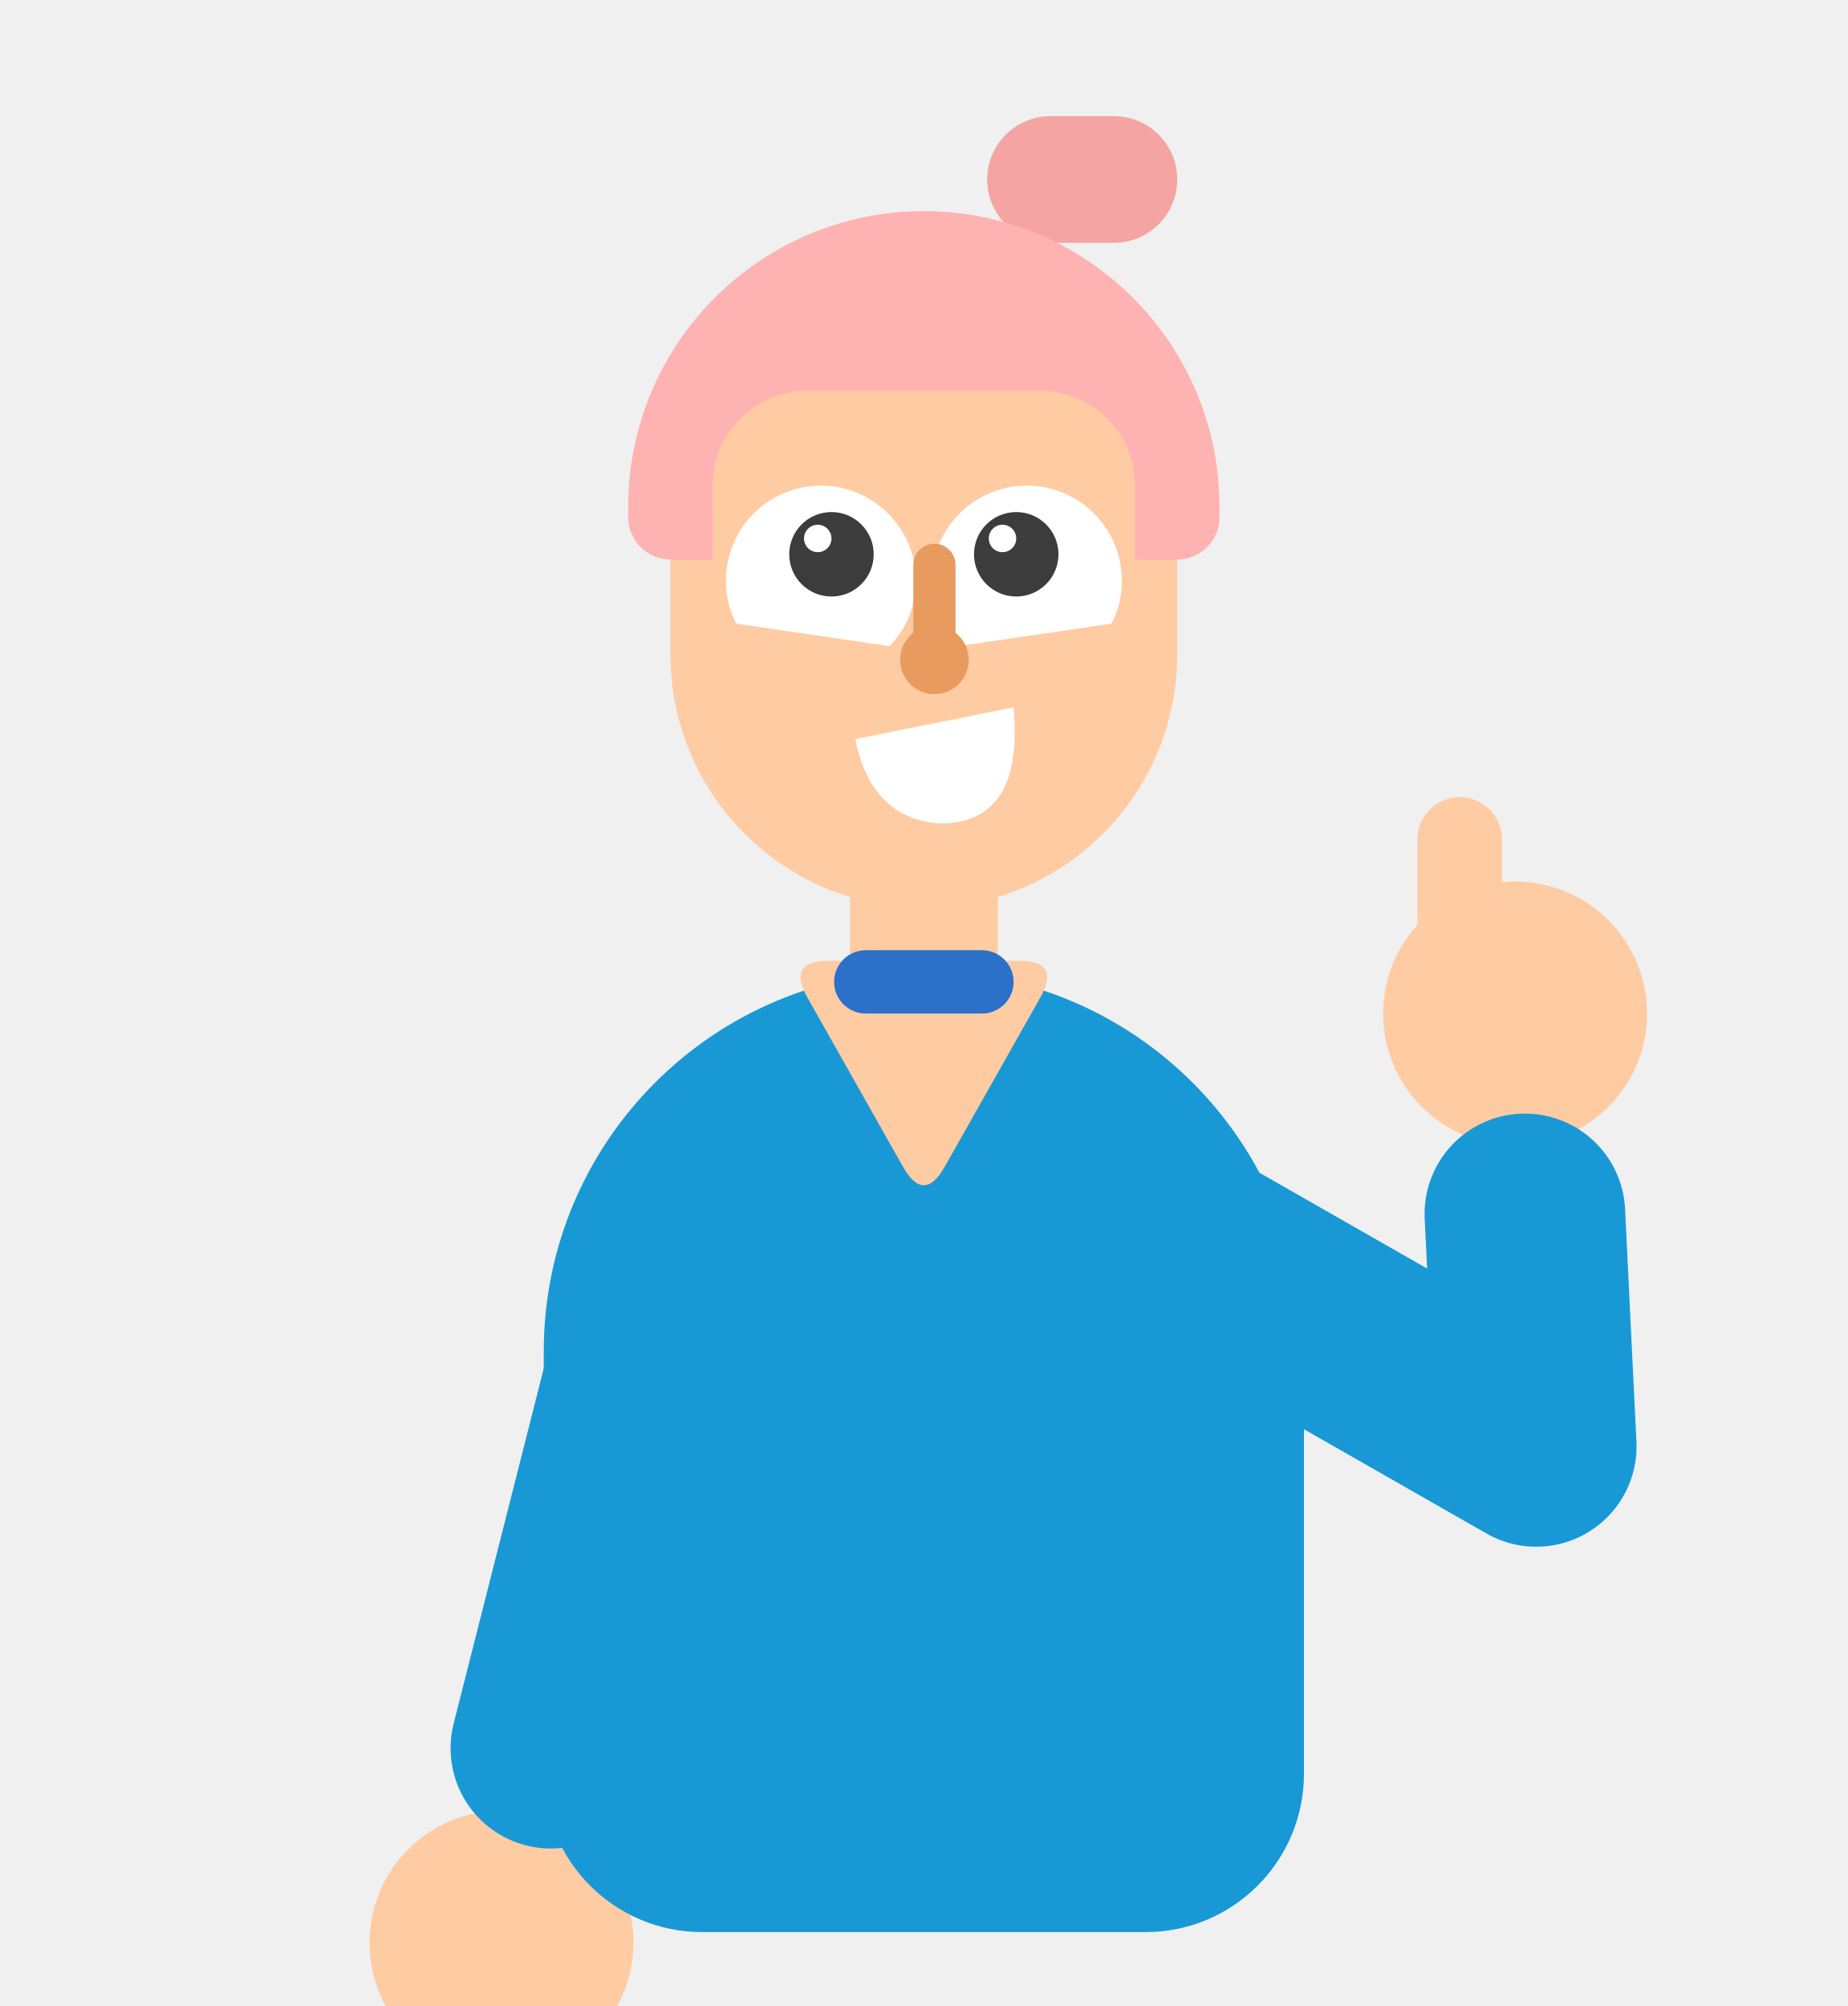
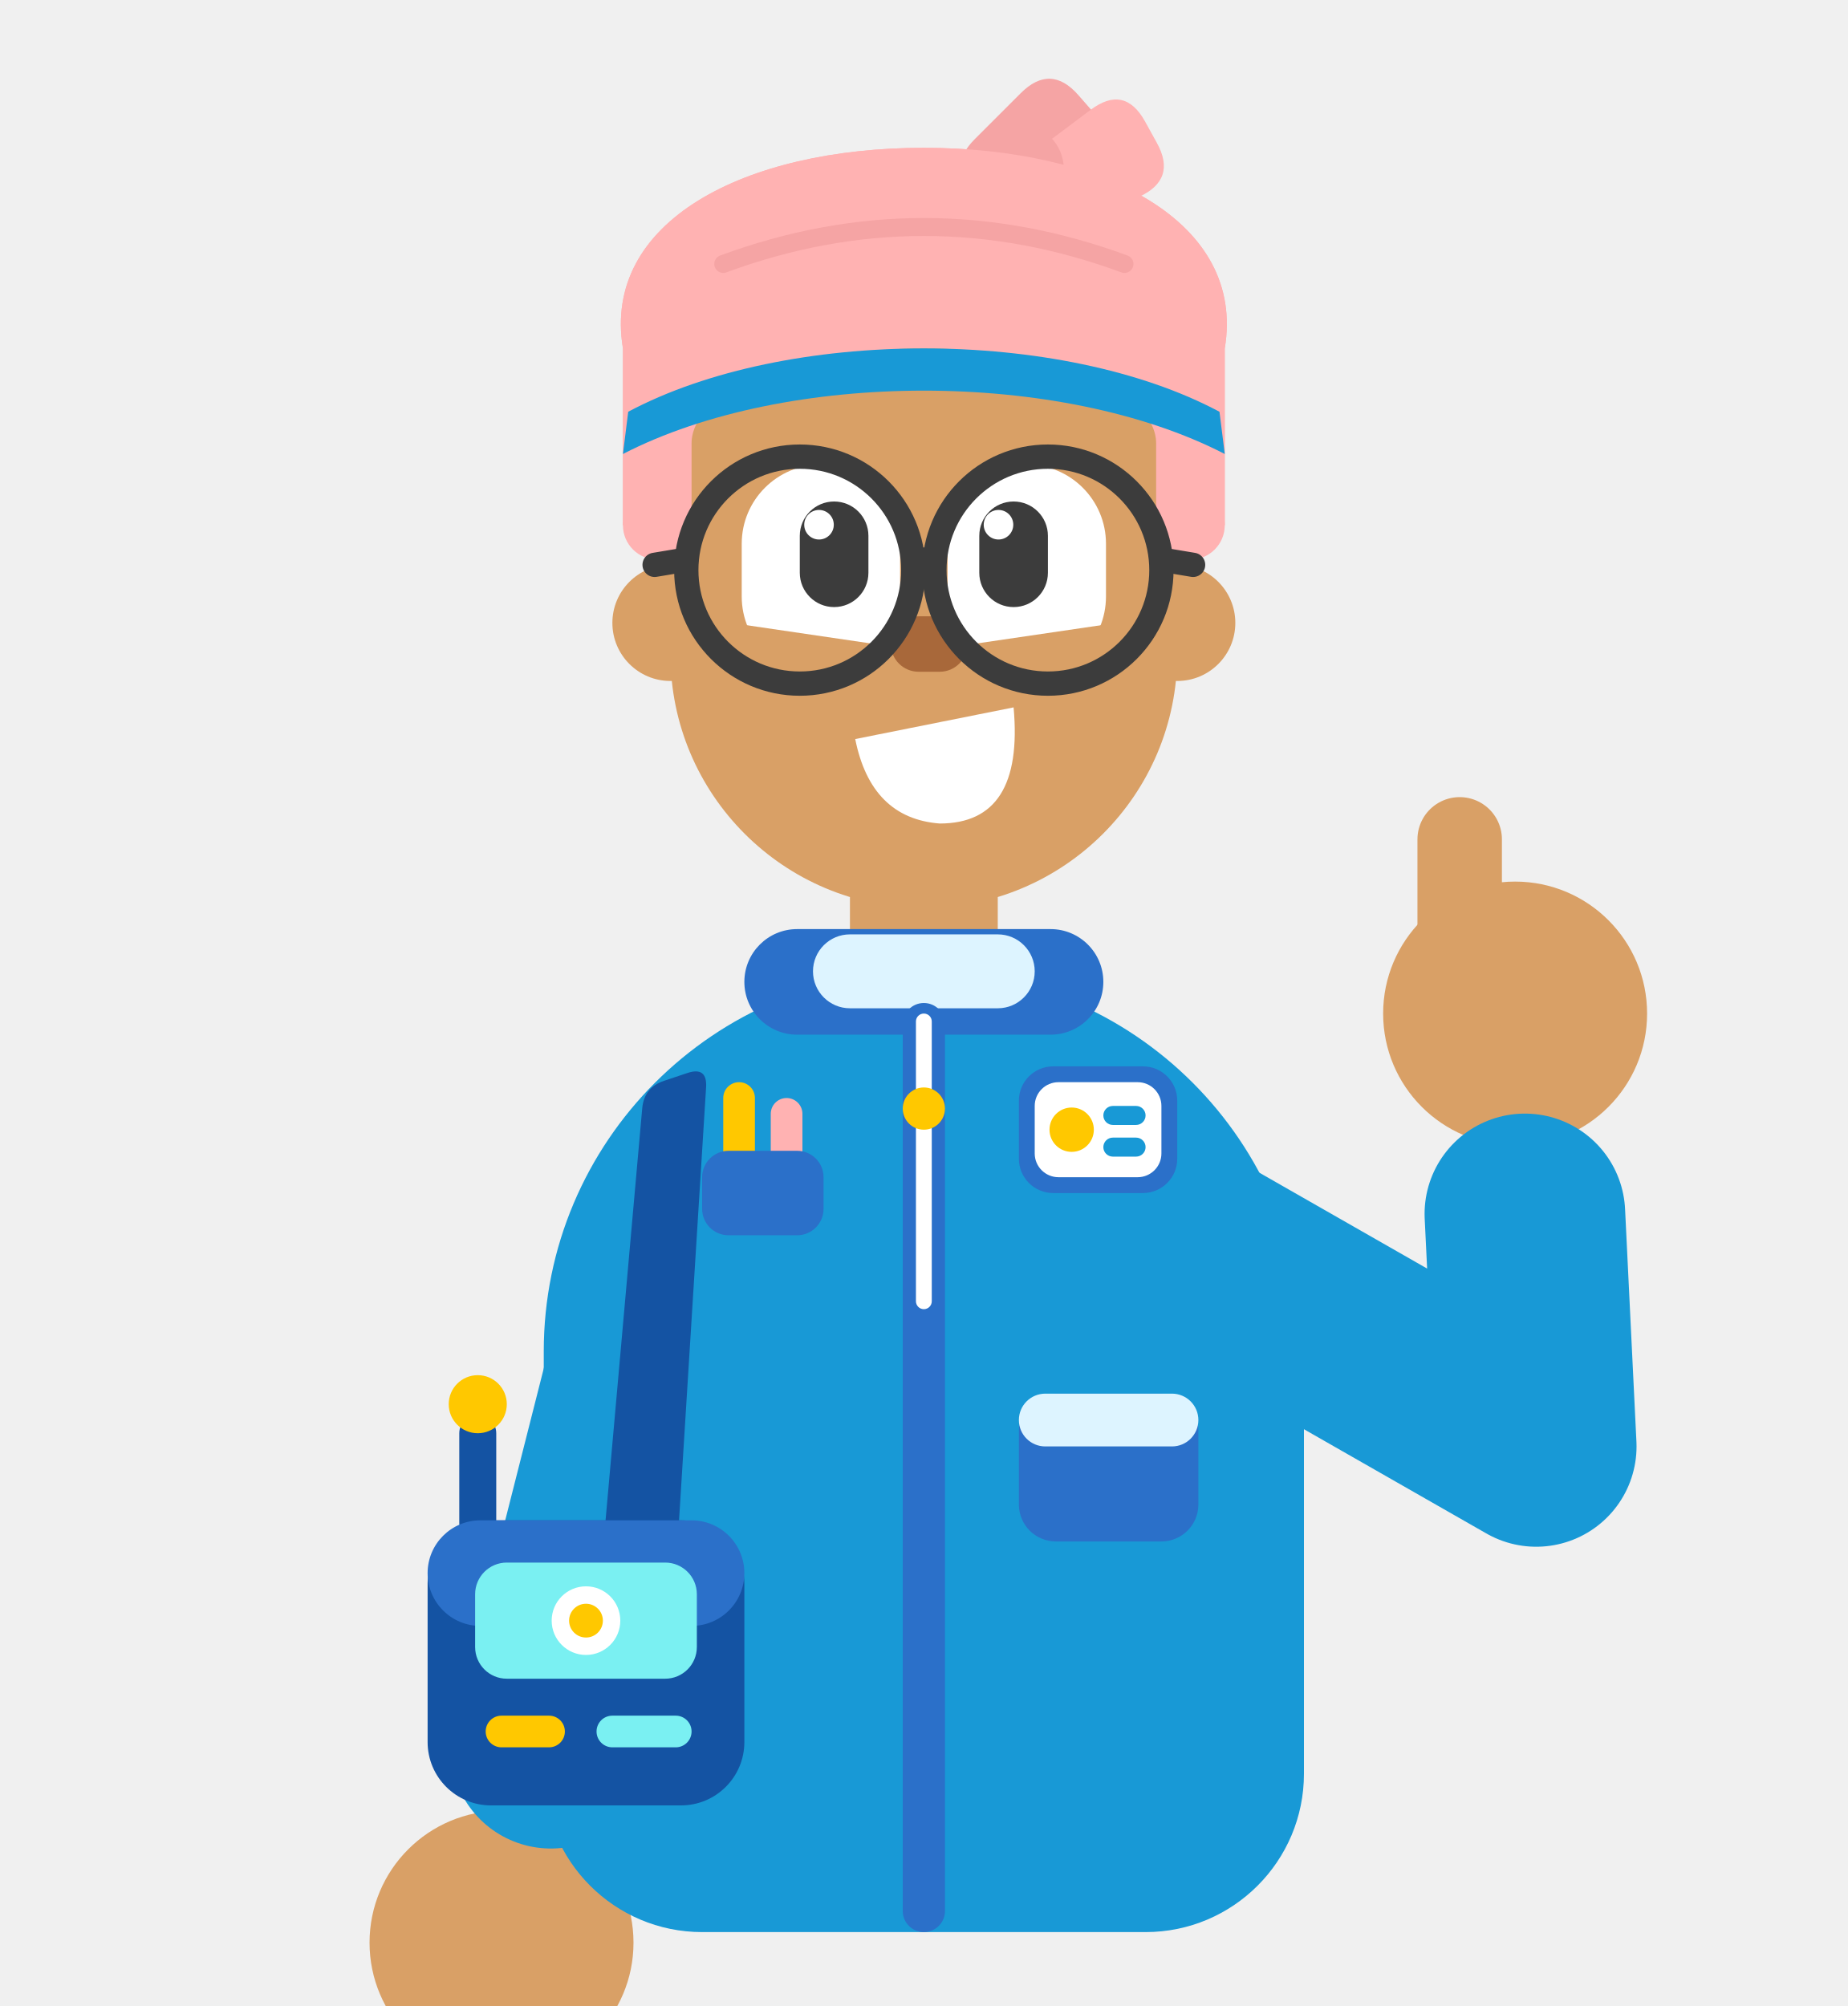
<svg xmlns="http://www.w3.org/2000/svg" width="350" height="380" viewBox="-175 -116 350 380">
-   <path d="M-105 252a25 25 0 1 0 50 0a25 25 0 1 0 -50 0Z" fill="#FFCBA3" />
+   <path d="M-57 -16.5V-50C-61 -74 -34 -88 0 -88C34 -88 61 -74 57 -50V-16.5Z" fill="#FFB2B2" />
+   <path d="M-105 252a25 25 0 1 0 50 0a25 25 0 1 0 -50 0Z" fill="#D9A066" />
  <path d="M-46 118L-70.65 215.17" fill="none" stroke="#1899D6" stroke-width="38" stroke-linecap="round" stroke-linejoin="round" />
-   <path d="M87 76a25 25 0 1 0 50 0a25 25 0 1 0 -50 0Z" fill="#FFCBA3" />
-   <path d="M101.5 76V43" fill="none" stroke="#FFCBA3" stroke-width="16" stroke-linecap="round" stroke-linejoin="round" />
+   <path d="M87 76a25 25 0 1 0 50 0a25 25 0 1 0 -50 0Z" fill="#D9A066" />
+   <path d="M101.5 76V43" fill="none" stroke="#D9A066" stroke-width="16" stroke-linecap="round" stroke-linejoin="round" />
  <path d="M46 118L116 158L113.85 113.95" fill="none" stroke="#1899D6" stroke-width="38" stroke-linecap="round" stroke-linejoin="round" />
-   <path d="M-8 40H8A6 6 0 0 1 14 46V74A6 6 0 0 1 8 80H-8A6 6 0 0 1 -14 74V46A6 6 0 0 1 -8 40Z" fill="#FFCBA3" />
-   <path d="M-8 40H8A6 6 0 0 1 14 46V48A6 6 0 0 1 8 54H-8A6 6 0 0 1 -14 48V46A6 6 0 0 1 -8 40Z" fill="#E99B5F" />
+   <path d="M-8 40H8A6 6 0 0 1 14 46V74A6 6 0 0 1 8 80H-8A6 6 0 0 1 -14 74V46A6 6 0 0 1 -8 40Z" fill="#D9A066" />
+   <path d="M-8 40H8A6 6 0 0 1 14 46V48A6 6 0 0 1 8 54H-8A6 6 0 0 1 -14 48V46A6 6 0 0 1 -8 40Z" fill="#A8683A" />
  <path d="M-72 140A72 72 0 0 1 72 140V220A30 30 0 0 1 42 250H-42A30 30 0 0 1 -72 220Z" fill="#1899D6" />
-   <path d="M-22.06 72.96Q-26 66 -18 66L18 66Q26 66 22.06 72.96L3.94 105.04Q0 112 -3.94 105.04Z" fill="#FFCBA3" />
-   <path d="M-11 64H11A6 6 0 0 1 17 70V70A6 6 0 0 1 11 76H-11A6 6 0 0 1 -17 70V70A6 6 0 0 1 -11 64Z" fill="#2B70C9" />
-   <path d="M0 -66H0A48 48 0 0 1 48 -18V8A48 48 0 0 1 0 56H0A48 48 0 0 1 -48 8V-18A48 48 0 0 1 0 -66Z" fill="#FFCBA3" />
-   <path d="M-37.5 -6a18 18 0 1 0 36 0a18 18 0 1 0 -36 0Z" fill="#FFFFFF" />
-   <path d="M-25.5 -11a8 8 0 1 0 16 0a8 8 0 1 0 -16 0Z" fill="#3C3C3C" />
-   <path d="M-22.7 -14a2.6 2.6 0 1 0 5.2 0a2.6 2.6 0 1 0 -5.2 0Z" fill="#FFFFFF" />
-   <path d="M-36.5 2L-2.5 7L-2.5 32L-36.5 32Z" fill="#FFCBA3" />
-   <path d="M1.5 -6a18 18 0 1 0 36 0a18 18 0 1 0 -36 0Z" fill="#FFFFFF" />
-   <path d="M9.5 -11a8 8 0 1 0 16 0a8 8 0 1 0 -16 0Z" fill="#3C3C3C" />
-   <path d="M12.3 -14a2.6 2.6 0 1 0 5.2 0a2.6 2.6 0 1 0 -5.2 0Z" fill="#FFFFFF" />
-   <path d="M36.5 2L2.5 7L2.5 32L36.5 32Z" fill="#FFCBA3" />
-   <path d="M2 -13H2A4 4 0 0 1 6 -9V5A4 4 0 0 1 2 9H2A4 4 0 0 1 -2 5V-9A4 4 0 0 1 2 -13Z" fill="#E99B5F" />
-   <path d="M-4.5 9a6.5 6.5 0 1 0 13 0a6.5 6.5 0 1 0 -13 0Z" fill="#E99B5F" />
+   <path d="M-24 60H24A10 10 0 0 1 34 70V70A10 10 0 0 1 24 80H-24A10 10 0 0 1 -34 70V70A10 10 0 0 1 -24 60Z" fill="#2B70C9" />
+   <path d="M-14 61H14A7 7 0 0 1 21 68V68A7 7 0 0 1 14 75H-14A7 7 0 0 1 -21 68V68A7 7 0 0 1 -14 61Z" fill="#DDF4FF" />
+   <path d="M0 74H0A4 4 0 0 1 4 78V246A4 4 0 0 1 0 250H0A4 4 0 0 1 -4 246V78A4 4 0 0 1 0 74Z" fill="#2B70C9" />
+   <path d="M0 76H0A1.5 1.5 0 0 1 1.5 77.5V130.5A1.5 1.5 0 0 1 0 132H0A1.5 1.5 0 0 1 -1.5 130.5V77.5A1.5 1.5 0 0 1 0 76Z" fill="#FFFFFF" />
+   <path d="M-4 94a4 4 0 1 0 8 0a4 4 0 1 0 -8 0Z" fill="#FFC800" />
+   <path d="M24.5 86H41.5A6.5 6.5 0 0 1 48 92.5V103.5A6.5 6.5 0 0 1 41.5 110H24.5A6.5 6.5 0 0 1 18 103.5V92.5A6.5 6.5 0 0 1 24.5 86Z" fill="#2B70C9" />
+   <path d="M25.5 89H40.5A4.5 4.5 0 0 1 45 93.5V102.5A4.5 4.5 0 0 1 40.5 107H25.5A4.5 4.5 0 0 1 21 102.5V93.5A4.5 4.5 0 0 1 25.5 89Z" fill="#FFFFFF" />
+   <path d="M23.8 98a4.2 4.2 0 1 0 8.4 0a4.2 4.2 0 1 0 -8.4 0Z" fill="#FFC800" />
+   <path d="M35.8 93.5H40.2A1.8 1.8 0 0 1 42 95.3V95.3A1.8 1.8 0 0 1 40.2 97.1H35.8A1.8 1.8 0 0 1 34 95.3V95.3A1.8 1.8 0 0 1 35.8 93.5Z" fill="#1899D6" />
+   <path d="M35.8 99.5H40.2A1.8 1.8 0 0 1 42 101.3V101.3A1.8 1.8 0 0 1 40.2 103.1H35.8A1.8 1.8 0 0 1 34 101.3V101.3A1.8 1.8 0 0 1 35.8 99.5Z" fill="#1899D6" />
+   <path d="M-35 89H-35A3 3 0 0 1 -32 92V104A3 3 0 0 1 -35 107H-35A3 3 0 0 1 -38 104V92A3 3 0 0 1 -35 89Z" fill="#FFC800" />
+   <path d="M-26 92H-26A3 3 0 0 1 -23 95V104A3 3 0 0 1 -26 107H-26A3 3 0 0 1 -29 104V95A3 3 0 0 1 -26 92Z" fill="#FFB2B2" />
+   <path d="M-37 102H-24A5 5 0 0 1 -19 107V113A5 5 0 0 1 -24 118H-37A5 5 0 0 1 -42 113V107A5 5 0 0 1 -37 102Z" fill="#2B70C9" />
+   <path d="M25 148H45A7 7 0 0 1 52 155V169A7 7 0 0 1 45 176H25A7 7 0 0 1 18 169V155A7 7 0 0 1 25 148Z" fill="#2B70C9" />
+   <path d="M23 148H47A5 5 0 0 1 52 153V153A5 5 0 0 1 47 158H23A5 5 0 0 1 18 153V153A5 5 0 0 1 23 148Z" fill="#DDF4FF" />
+   <path d="M-53.35 93.98Q-53 90 -49.21 88.74L-44.79 87.26Q-41 86 -41.25 89.99L-46.75 178.01Q-47 182 -50.96 181.43L-57.04 180.57Q-61 180 -60.65 176.02Z" fill="#1453A3" />
+   <path d="M-84.5 152H-84.5A3.5 3.5 0 0 1 -81 155.5V172.5A3.5 3.5 0 0 1 -84.5 176H-84.5A3.5 3.5 0 0 1 -88 172.5V155.5A3.5 3.5 0 0 1 -84.5 152Z" fill="#1453A3" />
+   <path d="M-90 150a5.5 5.5 0 1 0 11 0a5.5 5.5 0 1 0 -11 0Z" fill="#FFC800" />
+   <path d="M-82 172H-46A12 12 0 0 1 -34 184V214A12 12 0 0 1 -46 226H-82A12 12 0 0 1 -94 214V184A12 12 0 0 1 -82 172Z" fill="#1453A3" />
+   <path d="M-84 172H-44A10 10 0 0 1 -34 182V182A10 10 0 0 1 -44 192H-84A10 10 0 0 1 -94 182V182A10 10 0 0 1 -84 172Z" fill="#2B70C9" />
+   <path d="M-79 180H-49A6 6 0 0 1 -43 186V196A6 6 0 0 1 -49 202H-79A6 6 0 0 1 -85 196V186A6 6 0 0 1 -79 180Z" fill="#7AF0F2" />
+   <path d="M-70.5 191a6.5 6.5 0 1 0 13 0a6.5 6.5 0 1 0 -13 0Z" fill="#FFFFFF" />
+   <path d="M-67.2 191a3.2 3.2 0 1 0 6.4 0a3.2 3.2 0 1 0 -6.4 0Z" fill="#FFC800" />
+   <path d="M-80 209H-71A3 3 0 0 1 -68 212V212A3 3 0 0 1 -71 215H-80A3 3 0 0 1 -83 212V212A3 3 0 0 1 -80 209Z" fill="#FFC800" />
+   <path d="M-59 209H-47A3 3 0 0 1 -44 212V212A3 3 0 0 1 -47 215H-59A3 3 0 0 1 -62 212V212A3 3 0 0 1 -59 209Z" fill="#7AF0F2" />
+   <path d="M-59 2a11 11 0 1 0 22 0a11 11 0 1 0 -22 0Z" fill="#D9A066" />
+   <path d="M37 2a11 11 0 1 0 22 0a11 11 0 1 0 -22 0Z" fill="#D9A066" />
+   <path d="M0 -66H0A48 48 0 0 1 48 -18V8A48 48 0 0 1 0 56H0A48 48 0 0 1 -48 8V-18A48 48 0 0 1 0 -66Z" fill="#D9A066" />
+   <path d="M-19.5 -28H-19.5A15 15 0 0 1 -4.5 -13V-3A15 15 0 0 1 -19.5 12H-19.5A15 15 0 0 1 -34.5 -3V-13A15 15 0 0 1 -19.5 -28Z" fill="#FFFFFF" />
+   <path d="M-17 -21H-17A6.5 6.5 0 0 1 -10.5 -14.5V-7.5A6.5 6.5 0 0 1 -17 -1H-17A6.5 6.5 0 0 1 -23.5 -7.5V-14.5A6.5 6.5 0 0 1 -17 -21Z" fill="#3C3C3C" />
+   <path d="M-22.66 -16.6a2.8 2.8 0 1 0 5.6 0a2.8 2.8 0 1 0 -5.6 0Z" fill="#FFFFFF" />
+   <path d="M-36.5 2L-2.5 7L-2.5 32L-36.5 32Z" fill="#D9A066" />
+   <path d="M19.5 -28H19.5A15 15 0 0 1 34.5 -13V-3A15 15 0 0 1 19.5 12H19.5A15 15 0 0 1 4.5 -3V-13A15 15 0 0 1 19.5 -28Z" fill="#FFFFFF" />
+   <path d="M17 -21H17A6.5 6.5 0 0 1 23.5 -14.5V-7.5A6.5 6.5 0 0 1 17 -1H17A6.5 6.5 0 0 1 10.5 -7.5V-14.5A6.5 6.5 0 0 1 17 -21Z" fill="#3C3C3C" />
+   <path d="M11.34 -16.6a2.8 2.8 0 1 0 5.6 0a2.8 2.8 0 1 0 -5.6 0Z" fill="#FFFFFF" />
+   <path d="M36.5 2L2.5 7L2.5 32L36.5 32Z" fill="#D9A066" />
+   <path d="M-1 0.75H3A5.25 5.25 0 0 1 8.25 6V6A5.25 5.25 0 0 1 3 11.25H-1A5.25 5.25 0 0 1 -6.25 6V6A5.25 5.25 0 0 1 -1 0.75Z" fill="#A8683A" />
  <path d="M-13 24L17 18Q19 40 3 40Q-10 39 -13 24Z" fill="#FFFFFF" />
-   <path d="M24 -94H36A12 12 0 0 1 48 -82V-82A12 12 0 0 1 36 -70H24A12 12 0 0 1 12 -82V-82A12 12 0 0 1 24 -94Z" fill="#F5A4A4" />
-   <path d="M-56 -20A56 56 0 0 1 56 -20V-18A8 8 0 0 1 48 -10H-48A8 8 0 0 1 -56 -18ZM-40 -10V-24A18 18 0 0 1 -22 -42H22A18 18 0 0 1 40 -24V-10Z" fill="#FFB2B2" fill-rule="evenodd" />
+   <path d="M11.16 -80.42Q4 -84 9.66 -89.66L18.34 -98.34Q24 -104 29.27 -97.98L32.73 -94.02Q38 -88 31.34 -83.56L26.66 -80.44Q20 -76 12.84 -79.58Z" fill="#F5A4A4" />
+   <path d="M20 -77Q14 -82 20.25 -86.69L31.6 -95.2Q38 -100 41.89 -93.01L44.11 -88.99Q48 -82 40.72 -78.69L33.11 -75.23Q26 -72 20 -77Z" fill="#FFB2B2" />
+   <path d="M9.5 -84a8.5 8.5 0 1 0 17 0a8.5 8.5 0 1 0 -17 0Z" fill="#F5A4A4" />
+   <path d="M-57 -16.5V-50C-61 -74 -34 -88 0 -88C34 -88 61 -74 57 -50V-16.5ZM-44 -16.5V-32C-44 -42 -24 -50 0 -50C24 -50 44 -42 44 -32V-16.5Z" fill="#FFB2B2" fill-rule="evenodd" />
+   <path d="M-57 -16.5a6.5 6.5 0 1 0 13 0a6.5 6.5 0 1 0 -13 0Z" fill="#FFB2B2" />
+   <path d="M44 -16.5a6.5 6.5 0 1 0 13 0a6.5 6.5 0 1 0 -13 0Z" fill="#FFB2B2" />
+   <path d="M-56 -38C-26 -54 26 -54 56 -38L57 -30C26 -46 -26 -46 -57 -30Z" fill="#1899D6" />
+   <path d="M-38 -66Q0 -80 38 -66" fill="none" stroke="#F5A4A4" stroke-width="3.4" stroke-linecap="round" stroke-linejoin="round" />
+   <path d="M-45 -8a21.5 21.5 0 1 0 43 0a21.5 21.5 0 1 0 -43 0Z" fill="none" stroke="#3C3C3C" stroke-width="4.6" stroke-linecap="round" stroke-linejoin="round" />
+   <path d="M2 -8a21.5 21.5 0 1 0 43 0a21.5 21.5 0 1 0 -43 0Z" fill="none" stroke="#3C3C3C" stroke-width="4.6" stroke-linecap="round" stroke-linejoin="round" />
+   <path d="M-2 -10H2" fill="none" stroke="#3C3C3C" stroke-width="4.6" stroke-linecap="round" stroke-linejoin="round" />
+   <path d="M-45 -10L-51 -9" fill="none" stroke="#3C3C3C" stroke-width="4.6" stroke-linecap="round" stroke-linejoin="round" />
+   <path d="M45 -10L51 -9" fill="none" stroke="#3C3C3C" stroke-width="4.6" stroke-linecap="round" stroke-linejoin="round" />
</svg>
